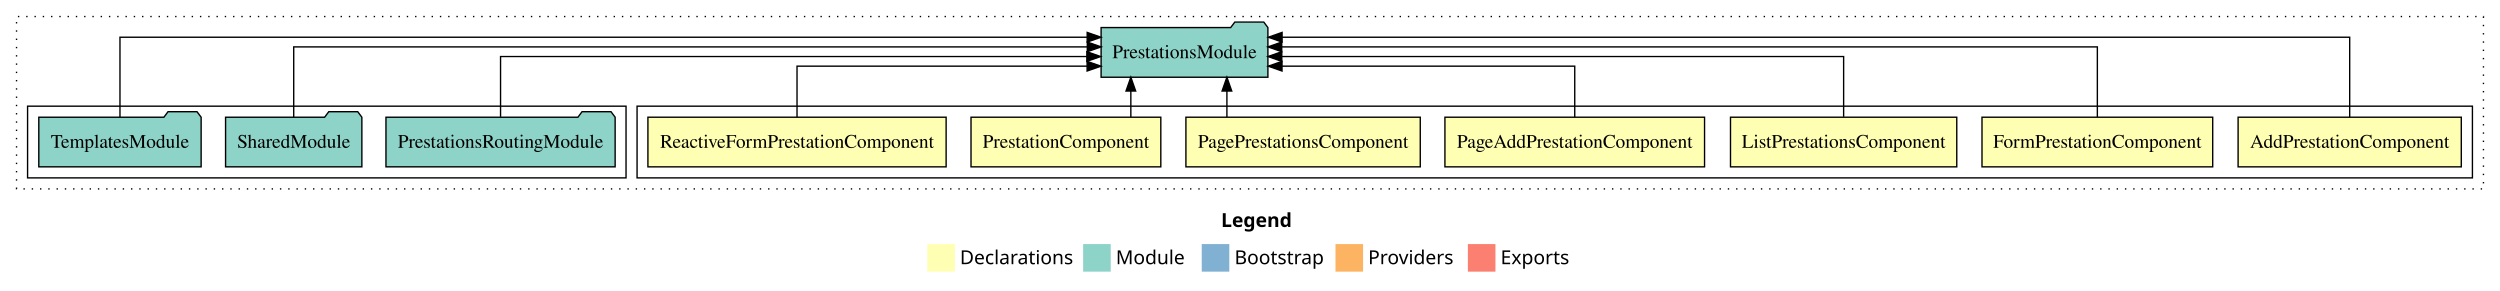
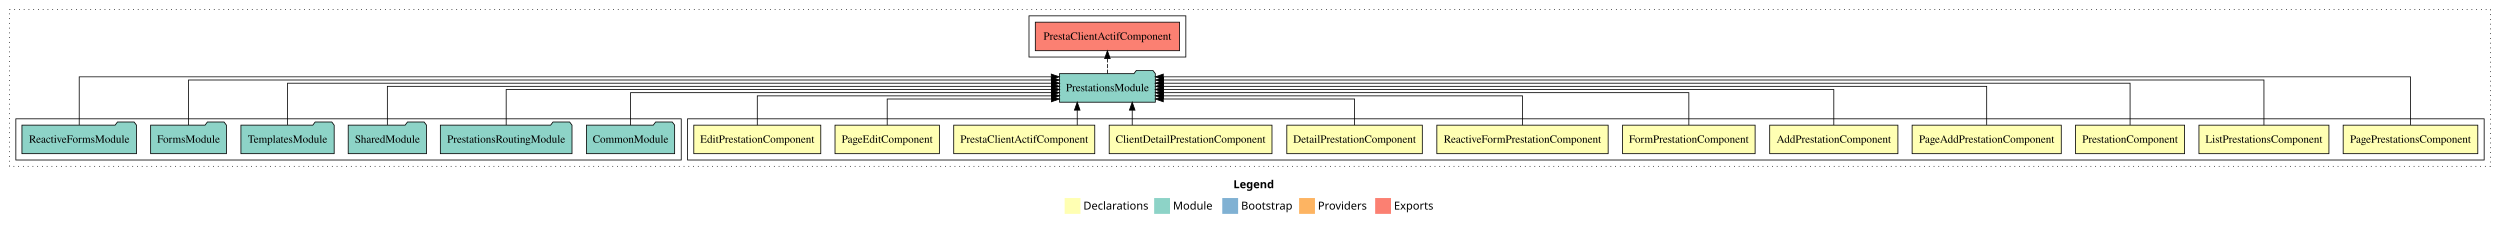
- <svg xmlns="http://www.w3.org/2000/svg" width="1813pt" height="211pt" viewBox="0.00 0.00 1813.00 211.00">
-   <g id="graph0" class="graph" transform="scale(1 1) rotate(0) translate(4 207)">
-     <polygon fill="#ffffff" stroke="transparent" points="-4,4 -4,-207 1809,-207 1809,4 -4,4" />
-     <text text-anchor="start" x="881.509" y="-42.4" font-family="sans-serif" font-weight="bold" font-size="14.00" fill="#000000">Legend</text>
-     <polygon fill="#ffffb3" stroke="transparent" points="668.5,-10 668.5,-30 688.5,-30 688.5,-10 668.5,-10" />
-     <text text-anchor="start" x="692.129" y="-15.4" font-family="sans-serif" font-size="14.00" fill="#000000">  Declarations</text>
-     <polygon fill="#8dd3c7" stroke="transparent" points="781.5,-10 781.5,-30 801.5,-30 801.5,-10 781.5,-10" />
-     <text text-anchor="start" x="805.225" y="-15.4" font-family="sans-serif" font-size="14.00" fill="#000000">  Module</text>
-     <polygon fill="#80b1d3" stroke="transparent" points="867.5,-10 867.5,-30 887.5,-30 887.5,-10 867.5,-10" />
-     <text text-anchor="start" x="891.281" y="-15.4" font-family="sans-serif" font-size="14.00" fill="#000000">  Bootstrap</text>
-     <polygon fill="#fdb462" stroke="transparent" points="964.5,-10 964.5,-30 984.5,-30 984.5,-10 964.5,-10" />
-     <text text-anchor="start" x="988.173" y="-15.4" font-family="sans-serif" font-size="14.00" fill="#000000">  Providers</text>
-     <polygon fill="#fb8072" stroke="transparent" points="1060.5,-10 1060.5,-30 1080.5,-30 1080.5,-10 1060.5,-10" />
-     <text text-anchor="start" x="1084.226" y="-15.4" font-family="sans-serif" font-size="14.00" fill="#000000">  Exports</text>
+ <svg xmlns="http://www.w3.org/2000/svg" width="3156pt" height="284pt" viewBox="0.00 0.00 3156.00 284.00">
+   <g id="graph0" class="graph" transform="scale(1 1) rotate(0) translate(4 280)">
+     <polygon fill="#ffffff" stroke="transparent" points="-4,4 -4,-280 3152,-280 3152,4 -4,4" />
+     <text text-anchor="start" x="1553.009" y="-42.4" font-family="sans-serif" font-weight="bold" font-size="14.00" fill="#000000">Legend</text>
+     <polygon fill="#ffffb3" stroke="transparent" points="1340,-10 1340,-30 1360,-30 1360,-10 1340,-10" />
+     <text text-anchor="start" x="1363.629" y="-15.4" font-family="sans-serif" font-size="14.00" fill="#000000">  Declarations</text>
+     <polygon fill="#8dd3c7" stroke="transparent" points="1453,-10 1453,-30 1473,-30 1473,-10 1453,-10" />
+     <text text-anchor="start" x="1476.725" y="-15.4" font-family="sans-serif" font-size="14.00" fill="#000000">  Module</text>
+     <polygon fill="#80b1d3" stroke="transparent" points="1539,-10 1539,-30 1559,-30 1559,-10 1539,-10" />
+     <text text-anchor="start" x="1562.781" y="-15.4" font-family="sans-serif" font-size="14.00" fill="#000000">  Bootstrap</text>
+     <polygon fill="#fdb462" stroke="transparent" points="1636,-10 1636,-30 1656,-30 1656,-10 1636,-10" />
+     <text text-anchor="start" x="1659.673" y="-15.4" font-family="sans-serif" font-size="14.00" fill="#000000">  Providers</text>
+     <polygon fill="#fb8072" stroke="transparent" points="1732,-10 1732,-30 1752,-30 1752,-10 1732,-10" />
+     <text text-anchor="start" x="1755.726" y="-15.4" font-family="sans-serif" font-size="14.00" fill="#000000">  Exports</text>
    <g id="clust1" class="cluster">
-       <polygon fill="none" stroke="#000000" stroke-dasharray="1,5" points="8,-70 8,-195 1797,-195 1797,-70 8,-70" />
+       <polygon fill="none" stroke="#000000" stroke-dasharray="1,5" points="8,-70 8,-268 3140,-268 3140,-70 8,-70" />
    </g>
    <g id="clust2" class="cluster">
-       <polygon fill="none" stroke="#000000" points="458,-78 458,-130 1789,-130 1789,-78 458,-78" />
+       <polygon fill="none" stroke="#000000" points="864,-78 864,-130 3132,-130 3132,-78 864,-78" />
    </g>
-     <g id="clust10" class="cluster">
-       <polygon fill="none" stroke="#000000" points="16,-78 16,-130 450,-130 450,-78 16,-78" />
+     <g id="clust15" class="cluster">
+       <polygon fill="none" stroke="#000000" points="16,-78 16,-130 856,-130 856,-78 16,-78" />
+     </g>
+     <g id="clust16" class="cluster">
+       <polygon fill="none" stroke="#000000" points="1295,-208 1295,-260 1493,-260 1493,-208 1295,-208" />
    </g>
    <g id="node1" class="node">
-       <polygon fill="#ffffb3" stroke="#000000" points="1780.928,-122 1619.072,-122 1619.072,-86 1780.928,-86 1780.928,-122" />
-       <text text-anchor="middle" x="1700" y="-99.8" font-family="Times,serif" font-size="14.00" fill="#000000">AddPrestationComponent</text>
+       <polygon fill="#ffffb3" stroke="#000000" points="3123.978,-122 2954.022,-122 2954.022,-86 3123.978,-86 3123.978,-122" />
+       <text text-anchor="middle" x="3039" y="-99.8" font-family="Times,serif" font-size="14.00" fill="#000000">PagePrestationsComponent</text>
+     </g>
+     <g id="node13" class="node">
+       <polygon fill="#8dd3c7" stroke="#000000" points="1454.483,-187 1451.483,-191 1430.483,-191 1427.483,-187 1333.517,-187 1333.517,-151 1454.483,-151 1454.483,-187" />
+       <text text-anchor="middle" x="1394" y="-164.8" font-family="Times,serif" font-size="14.00" fill="#000000">PrestationsModule</text>
+     </g>
+     <g id="edge1" class="edge">
+       <path fill="none" stroke="#000000" d="M3039,-122.323C3039,-145.66 3039,-183 3039,-183 3039,-183 1464.497,-183 1464.497,-183" />
+       <polygon fill="#000000" stroke="#000000" points="1464.497,-179.5 1454.497,-183 1464.497,-186.5 1464.497,-179.5" />
+     </g>
+     <g id="node2" class="node">
+       <polygon fill="#ffffb3" stroke="#000000" points="2936.045,-122 2771.955,-122 2771.955,-86 2936.045,-86 2936.045,-122" />
+       <text text-anchor="middle" x="2854" y="-99.8" font-family="Times,serif" font-size="14.00" fill="#000000">ListPrestationsComponent</text>
+     </g>
+     <g id="edge2" class="edge">
+       <path fill="none" stroke="#000000" d="M2854,-122.155C2854,-144.352 2854,-179 2854,-179 2854,-179 1464.876,-179 1464.876,-179" />
+       <polygon fill="#000000" stroke="#000000" points="1464.876,-175.5 1454.876,-179 1464.876,-182.5 1464.876,-175.5" />
+     </g>
+     <g id="node3" class="node">
+       <polygon fill="#ffffb3" stroke="#000000" points="2753.822,-122 2616.178,-122 2616.178,-86 2753.822,-86 2753.822,-122" />
+       <text text-anchor="middle" x="2685" y="-99.8" font-family="Times,serif" font-size="14.00" fill="#000000">PrestationComponent</text>
+     </g>
+     <g id="edge3" class="edge">
+       <path fill="none" stroke="#000000" d="M2685,-122.284C2685,-143.321 2685,-175 2685,-175 2685,-175 1464.536,-175 1464.536,-175" />
+       <polygon fill="#000000" stroke="#000000" points="1464.536,-171.5 1454.536,-175 1464.536,-178.5 1464.536,-171.5" />
+     </g>
+     <g id="node4" class="node">
+       <polygon fill="#ffffb3" stroke="#000000" points="2598.14,-122 2409.86,-122 2409.86,-86 2598.14,-86 2598.14,-122" />
+       <text text-anchor="middle" x="2504" y="-99.8" font-family="Times,serif" font-size="14.00" fill="#000000">PageAddPrestationComponent</text>
+     </g>
+     <g id="edge4" class="edge">
+       <path fill="none" stroke="#000000" d="M2504,-122.308C2504,-142.145 2504,-171 2504,-171 2504,-171 1464.862,-171 1464.862,-171" />
+       <polygon fill="#000000" stroke="#000000" points="1464.863,-167.5 1454.862,-171 1464.862,-174.5 1464.863,-167.5" />
+     </g>
+     <g id="node5" class="node">
+       <polygon fill="#ffffb3" stroke="#000000" points="2391.928,-122 2230.072,-122 2230.072,-86 2391.928,-86 2391.928,-122" />
+       <text text-anchor="middle" x="2311" y="-99.8" font-family="Times,serif" font-size="14.00" fill="#000000">AddPrestationComponent</text>
+     </g>
+     <g id="edge5" class="edge">
+       <path fill="none" stroke="#000000" d="M2311,-122.222C2311,-140.828 2311,-167 2311,-167 2311,-167 1464.522,-167 1464.522,-167" />
+       <polygon fill="#000000" stroke="#000000" points="1464.522,-163.5 1454.522,-167 1464.522,-170.5 1464.522,-163.5" />
+     </g>
+     <g id="node6" class="node">
+       <polygon fill="#ffffb3" stroke="#000000" points="2211.655,-122 2044.345,-122 2044.345,-86 2211.655,-86 2211.655,-122" />
+       <text text-anchor="middle" x="2128" y="-99.8" font-family="Times,serif" font-size="14.00" fill="#000000">FormPrestationComponent</text>
+     </g>
+     <g id="edge6" class="edge">
+       <path fill="none" stroke="#000000" d="M2128,-122.022C2128,-139.373 2128,-163 2128,-163 2128,-163 1464.691,-163 1464.691,-163" />
+       <polygon fill="#000000" stroke="#000000" points="1464.691,-159.5 1454.691,-163 1464.691,-166.5 1464.691,-159.5" />
+     </g>
+     <g id="node7" class="node">
+       <polygon fill="#ffffb3" stroke="#000000" points="2026.131,-122 1809.869,-122 1809.869,-86 2026.131,-86 2026.131,-122" />
+       <text text-anchor="middle" x="1918" y="-99.8" font-family="Times,serif" font-size="14.00" fill="#000000">ReactiveFormPrestationComponent</text>
+     </g>
+     <g id="edge7" class="edge">
+       <path fill="none" stroke="#000000" d="M1918,-122.009C1918,-138.049 1918,-159 1918,-159 1918,-159 1464.621,-159 1464.621,-159" />
+       <polygon fill="#000000" stroke="#000000" points="1464.621,-155.5 1454.621,-159 1464.621,-162.5 1464.621,-155.5" />
    </g>
    <g id="node8" class="node">
-       <polygon fill="#8dd3c7" stroke="#000000" points="915.483,-187 912.483,-191 891.483,-191 888.483,-187 794.517,-187 794.517,-151 915.483,-151 915.483,-187" />
-       <text text-anchor="middle" x="855" y="-164.8" font-family="Times,serif" font-size="14.00" fill="#000000">PrestationsModule</text>
+       <polygon fill="#ffffb3" stroke="#000000" points="1791.529,-122 1620.471,-122 1620.471,-86 1791.529,-86 1791.529,-122" />
+       <text text-anchor="middle" x="1706" y="-99.8" font-family="Times,serif" font-size="14.00" fill="#000000">DetailPrestationComponent</text>
    </g>
-     <g id="edge1" class="edge">
-       <path fill="none" stroke="#000000" d="M1700,-122.011C1700,-144.485 1700,-180 1700,-180 1700,-180 925.77,-180 925.77,-180" />
-       <polygon fill="#000000" stroke="#000000" points="925.77,-176.5 915.77,-180 925.77,-183.5 925.77,-176.5" />
-     </g>
-     <g id="node2" class="node">
-       <polygon fill="#ffffb3" stroke="#000000" points="1600.655,-122 1433.345,-122 1433.345,-86 1600.655,-86 1600.655,-122" />
-       <text text-anchor="middle" x="1517" y="-99.8" font-family="Times,serif" font-size="14.00" fill="#000000">FormPrestationComponent</text>
-     </g>
-     <g id="edge2" class="edge">
-       <path fill="none" stroke="#000000" d="M1517,-122.129C1517,-142.572 1517,-173 1517,-173 1517,-173 925.503,-173 925.503,-173" />
-       <polygon fill="#000000" stroke="#000000" points="925.503,-169.5 915.503,-173 925.503,-176.5 925.503,-169.5" />
-     </g>
-     <g id="node3" class="node">
-       <polygon fill="#ffffb3" stroke="#000000" points="1415.045,-122 1250.955,-122 1250.955,-86 1415.045,-86 1415.045,-122" />
-       <text text-anchor="middle" x="1333" y="-99.8" font-family="Times,serif" font-size="14.00" fill="#000000">ListPrestationsComponent</text>
-     </g>
-     <g id="edge3" class="edge">
-       <path fill="none" stroke="#000000" d="M1333,-122.267C1333,-140.555 1333,-166 1333,-166 1333,-166 925.539,-166 925.539,-166" />
-       <polygon fill="#000000" stroke="#000000" points="925.539,-162.5 915.539,-166 925.539,-169.5 925.539,-162.5" />
-     </g>
-     <g id="node4" class="node">
-       <polygon fill="#ffffb3" stroke="#000000" points="1232.14,-122 1043.86,-122 1043.86,-86 1232.14,-86 1232.14,-122" />
-       <text text-anchor="middle" x="1138" y="-99.8" font-family="Times,serif" font-size="14.00" fill="#000000">PageAddPrestationComponent</text>
-     </g>
-     <g id="edge4" class="edge">
-       <path fill="none" stroke="#000000" d="M1138,-122.009C1138,-138.049 1138,-159 1138,-159 1138,-159 925.711,-159 925.711,-159" />
-       <polygon fill="#000000" stroke="#000000" points="925.711,-155.5 915.711,-159 925.711,-162.5 925.711,-155.5" />
-     </g>
-     <g id="node5" class="node">
-       <polygon fill="#ffffb3" stroke="#000000" points="1025.978,-122 856.022,-122 856.022,-86 1025.978,-86 1025.978,-122" />
-       <text text-anchor="middle" x="941" y="-99.8" font-family="Times,serif" font-size="14.00" fill="#000000">PagePrestationsComponent</text>
-     </g>
-     <g id="edge5" class="edge">
-       <path fill="none" stroke="#000000" d="M885.751,-122.106C885.751,-122.106 885.751,-140.991 885.751,-140.991" />
-       <polygon fill="#000000" stroke="#000000" points="882.251,-140.991 885.751,-150.991 889.251,-140.991 882.251,-140.991" />
-     </g>
-     <g id="node6" class="node">
-       <polygon fill="#ffffb3" stroke="#000000" points="837.822,-122 700.178,-122 700.178,-86 837.822,-86 837.822,-122" />
-       <text text-anchor="middle" x="769" y="-99.8" font-family="Times,serif" font-size="14.00" fill="#000000">PrestationComponent</text>
-     </g>
-     <g id="edge6" class="edge">
-       <path fill="none" stroke="#000000" d="M816.085,-122.106C816.085,-122.106 816.085,-140.991 816.085,-140.991" />
-       <polygon fill="#000000" stroke="#000000" points="812.585,-140.991 816.085,-150.991 819.585,-140.991 812.585,-140.991" />
-     </g>
-     <g id="node7" class="node">
-       <polygon fill="#ffffb3" stroke="#000000" points="682.131,-122 465.868,-122 465.868,-86 682.131,-86 682.131,-122" />
-       <text text-anchor="middle" x="574" y="-99.8" font-family="Times,serif" font-size="14.00" fill="#000000">ReactiveFormPrestationComponent</text>
-     </g>
-     <g id="edge7" class="edge">
-       <path fill="none" stroke="#000000" d="M574,-122.009C574,-138.049 574,-159 574,-159 574,-159 784.373,-159 784.373,-159" />
-       <polygon fill="#000000" stroke="#000000" points="784.373,-162.5 794.373,-159 784.373,-155.5 784.373,-162.5" />
+     <g id="edge8" class="edge">
+       <path fill="none" stroke="#000000" d="M1706,-122.124C1706,-136.783 1706,-155 1706,-155 1706,-155 1464.527,-155 1464.527,-155" />
+       <polygon fill="#000000" stroke="#000000" points="1464.527,-151.5 1454.527,-155 1464.527,-158.5 1464.527,-151.5" />
    </g>
    <g id="node9" class="node">
-       <polygon fill="#8dd3c7" stroke="#000000" points="442.101,-122 439.101,-126 418.101,-126 415.101,-122 275.899,-122 275.899,-86 442.101,-86 442.101,-122" />
-       <text text-anchor="middle" x="359" y="-99.8" font-family="Times,serif" font-size="14.00" fill="#000000">PrestationsRoutingModule</text>
+       <polygon fill="#ffffb3" stroke="#000000" points="1601.752,-122 1396.248,-122 1396.248,-86 1601.752,-86 1601.752,-122" />
+       <text text-anchor="middle" x="1499" y="-99.8" font-family="Times,serif" font-size="14.00" fill="#000000">ClientDetailPrestationComponent</text>
    </g>
-     <g id="edge8" class="edge">
-       <path fill="none" stroke="#000000" d="M359,-122.267C359,-140.555 359,-166 359,-166 359,-166 784.181,-166 784.181,-166" />
-       <polygon fill="#000000" stroke="#000000" points="784.181,-169.5 794.181,-166 784.181,-162.5 784.181,-169.5" />
+     <g id="edge9" class="edge">
+       <path fill="none" stroke="#000000" d="M1425.308,-122.106C1425.308,-122.106 1425.308,-140.991 1425.308,-140.991" />
+       <polygon fill="#000000" stroke="#000000" points="1421.808,-140.991 1425.308,-150.991 1428.808,-140.991 1421.808,-140.991" />
    </g>
    <g id="node10" class="node">
-       <polygon fill="#8dd3c7" stroke="#000000" points="258.423,-122 255.423,-126 234.423,-126 231.423,-122 159.577,-122 159.577,-86 258.423,-86 258.423,-122" />
-       <text text-anchor="middle" x="209" y="-99.8" font-family="Times,serif" font-size="14.00" fill="#000000">SharedModule</text>
+       <polygon fill="#ffffb3" stroke="#000000" points="1378.027,-122 1199.973,-122 1199.973,-86 1378.027,-86 1378.027,-122" />
+       <text text-anchor="middle" x="1289" y="-99.8" font-family="Times,serif" font-size="14.00" fill="#000000">PrestaClientActifComponent</text>
    </g>
-     <g id="edge9" class="edge">
-       <path fill="none" stroke="#000000" d="M209,-122.129C209,-142.572 209,-173 209,-173 209,-173 784.516,-173 784.516,-173" />
-       <polygon fill="#000000" stroke="#000000" points="784.516,-176.5 794.516,-173 784.516,-169.5 784.516,-176.5" />
+     <g id="edge10" class="edge">
+       <path fill="none" stroke="#000000" d="M1355.886,-122.106C1355.886,-122.106 1355.886,-140.991 1355.886,-140.991" />
+       <polygon fill="#000000" stroke="#000000" points="1352.386,-140.991 1355.886,-150.991 1359.386,-140.991 1352.386,-140.991" />
    </g>
    <g id="node11" class="node">
-       <polygon fill="#8dd3c7" stroke="#000000" points="141.863,-122 138.863,-126 117.863,-126 114.863,-122 24.137,-122 24.137,-86 141.863,-86 141.863,-122" />
-       <text text-anchor="middle" x="83" y="-99.8" font-family="Times,serif" font-size="14.00" fill="#000000">TemplatesModule</text>
+       <polygon fill="#ffffb3" stroke="#000000" points="1181.878,-122 1050.122,-122 1050.122,-86 1181.878,-86 1181.878,-122" />
+       <text text-anchor="middle" x="1116" y="-99.8" font-family="Times,serif" font-size="14.00" fill="#000000">PageEditComponent</text>
    </g>
-     <g id="edge10" class="edge">
-       <path fill="none" stroke="#000000" d="M83,-122.011C83,-144.485 83,-180 83,-180 83,-180 784.423,-180 784.423,-180" />
-       <polygon fill="#000000" stroke="#000000" points="784.423,-183.5 794.423,-180 784.422,-176.5 784.423,-183.5" />
+     <g id="edge11" class="edge">
+       <path fill="none" stroke="#000000" d="M1116,-122.124C1116,-136.783 1116,-155 1116,-155 1116,-155 1323.335,-155 1323.335,-155" />
+       <polygon fill="#000000" stroke="#000000" points="1323.335,-158.5 1333.335,-155 1323.335,-151.5 1323.335,-158.5" />
+     </g>
+     <g id="node12" class="node">
+       <polygon fill="#ffffb3" stroke="#000000" points="1032.155,-122 871.845,-122 871.845,-86 1032.155,-86 1032.155,-122" />
+       <text text-anchor="middle" x="952" y="-99.8" font-family="Times,serif" font-size="14.00" fill="#000000">EditPrestationComponent</text>
+     </g>
+     <g id="edge12" class="edge">
+       <path fill="none" stroke="#000000" d="M952,-122.009C952,-138.049 952,-159 952,-159 952,-159 1323.469,-159 1323.469,-159" />
+       <polygon fill="#000000" stroke="#000000" points="1323.469,-162.5 1333.469,-159 1323.468,-155.5 1323.469,-162.5" />
+     </g>
+     <g id="node20" class="node">
+       <polygon fill="#fb8072" stroke="#000000" points="1485.026,-252 1302.974,-252 1302.974,-216 1485.026,-216 1485.026,-252" />
+       <text text-anchor="middle" x="1394" y="-229.8" font-family="Times,serif" font-size="14.00" fill="#000000">PrestaClientActifComponent </text>
+     </g>
+     <g id="edge19" class="edge">
+       <path fill="none" stroke="#000000" stroke-dasharray="5,2" d="M1394,-187.106C1394,-187.106 1394,-205.991 1394,-205.991" />
+       <polygon fill="#000000" stroke="#000000" points="1390.5,-205.991 1394,-215.991 1397.5,-205.991 1390.5,-205.991" />
+     </g>
+     <g id="node14" class="node">
+       <polygon fill="#8dd3c7" stroke="#000000" points="847.668,-122 844.668,-126 823.668,-126 820.668,-122 736.332,-122 736.332,-86 847.668,-86 847.668,-122" />
+       <text text-anchor="middle" x="792" y="-99.8" font-family="Times,serif" font-size="14.00" fill="#000000">CommonModule</text>
+     </g>
+     <g id="edge13" class="edge">
+       <path fill="none" stroke="#000000" d="M792,-122.022C792,-139.373 792,-163 792,-163 792,-163 1323.243,-163 1323.243,-163" />
+       <polygon fill="#000000" stroke="#000000" points="1323.243,-166.5 1333.243,-163 1323.243,-159.5 1323.243,-166.5" />
+     </g>
+     <g id="node15" class="node">
+       <polygon fill="#8dd3c7" stroke="#000000" points="718.101,-122 715.101,-126 694.101,-126 691.101,-122 551.899,-122 551.899,-86 718.101,-86 718.101,-122" />
+       <text text-anchor="middle" x="635" y="-99.8" font-family="Times,serif" font-size="14.00" fill="#000000">PrestationsRoutingModule</text>
+     </g>
+     <g id="edge14" class="edge">
+       <path fill="none" stroke="#000000" d="M635,-122.222C635,-140.828 635,-167 635,-167 635,-167 1323.49,-167 1323.49,-167" />
+       <polygon fill="#000000" stroke="#000000" points="1323.49,-170.5 1333.49,-167 1323.49,-163.5 1323.49,-170.5" />
+     </g>
+     <g id="node16" class="node">
+       <polygon fill="#8dd3c7" stroke="#000000" points="534.423,-122 531.423,-126 510.423,-126 507.423,-122 435.577,-122 435.577,-86 534.423,-86 534.423,-122" />
+       <text text-anchor="middle" x="485" y="-99.8" font-family="Times,serif" font-size="14.00" fill="#000000">SharedModule</text>
+     </g>
+     <g id="edge15" class="edge">
+       <path fill="none" stroke="#000000" d="M485,-122.308C485,-142.145 485,-171 485,-171 485,-171 1323.301,-171 1323.301,-171" />
+       <polygon fill="#000000" stroke="#000000" points="1323.301,-174.5 1333.301,-171 1323.301,-167.5 1323.301,-174.5" />
+     </g>
+     <g id="node17" class="node">
+       <polygon fill="#8dd3c7" stroke="#000000" points="417.863,-122 414.863,-126 393.863,-126 390.863,-122 300.137,-122 300.137,-86 417.863,-86 417.863,-122" />
+       <text text-anchor="middle" x="359" y="-99.8" font-family="Times,serif" font-size="14.00" fill="#000000">TemplatesModule</text>
+     </g>
+     <g id="edge16" class="edge">
+       <path fill="none" stroke="#000000" d="M359,-122.284C359,-143.321 359,-175 359,-175 359,-175 1323.501,-175 1323.501,-175" />
+       <polygon fill="#000000" stroke="#000000" points="1323.501,-178.5 1333.501,-175 1323.501,-171.5 1323.501,-178.5" />
+     </g>
+     <g id="node18" class="node">
+       <polygon fill="#8dd3c7" stroke="#000000" points="281.829,-122 278.829,-126 257.829,-126 254.829,-122 186.171,-122 186.171,-86 281.829,-86 281.829,-122" />
+       <text text-anchor="middle" x="234" y="-99.8" font-family="Times,serif" font-size="14.00" fill="#000000">FormsModule</text>
+     </g>
+     <g id="edge17" class="edge">
+       <path fill="none" stroke="#000000" d="M234,-122.155C234,-144.352 234,-179 234,-179 234,-179 1323.267,-179 1323.267,-179" />
+       <polygon fill="#000000" stroke="#000000" points="1323.267,-182.5 1333.267,-179 1323.267,-175.5 1323.267,-182.5" />
+     </g>
+     <g id="node19" class="node">
+       <polygon fill="#8dd3c7" stroke="#000000" points="168.305,-122 165.305,-126 144.305,-126 141.305,-122 23.695,-122 23.695,-86 168.305,-86 168.305,-122" />
+       <text text-anchor="middle" x="96" y="-99.8" font-family="Times,serif" font-size="14.00" fill="#000000">ReactiveFormsModule</text>
+     </g>
+     <g id="edge18" class="edge">
+       <path fill="none" stroke="#000000" d="M96,-122.323C96,-145.66 96,-183 96,-183 96,-183 1323.136,-183 1323.136,-183" />
+       <polygon fill="#000000" stroke="#000000" points="1323.136,-186.5 1333.136,-183 1323.136,-179.5 1323.136,-186.5" />
    </g>
  </g>
</svg>
